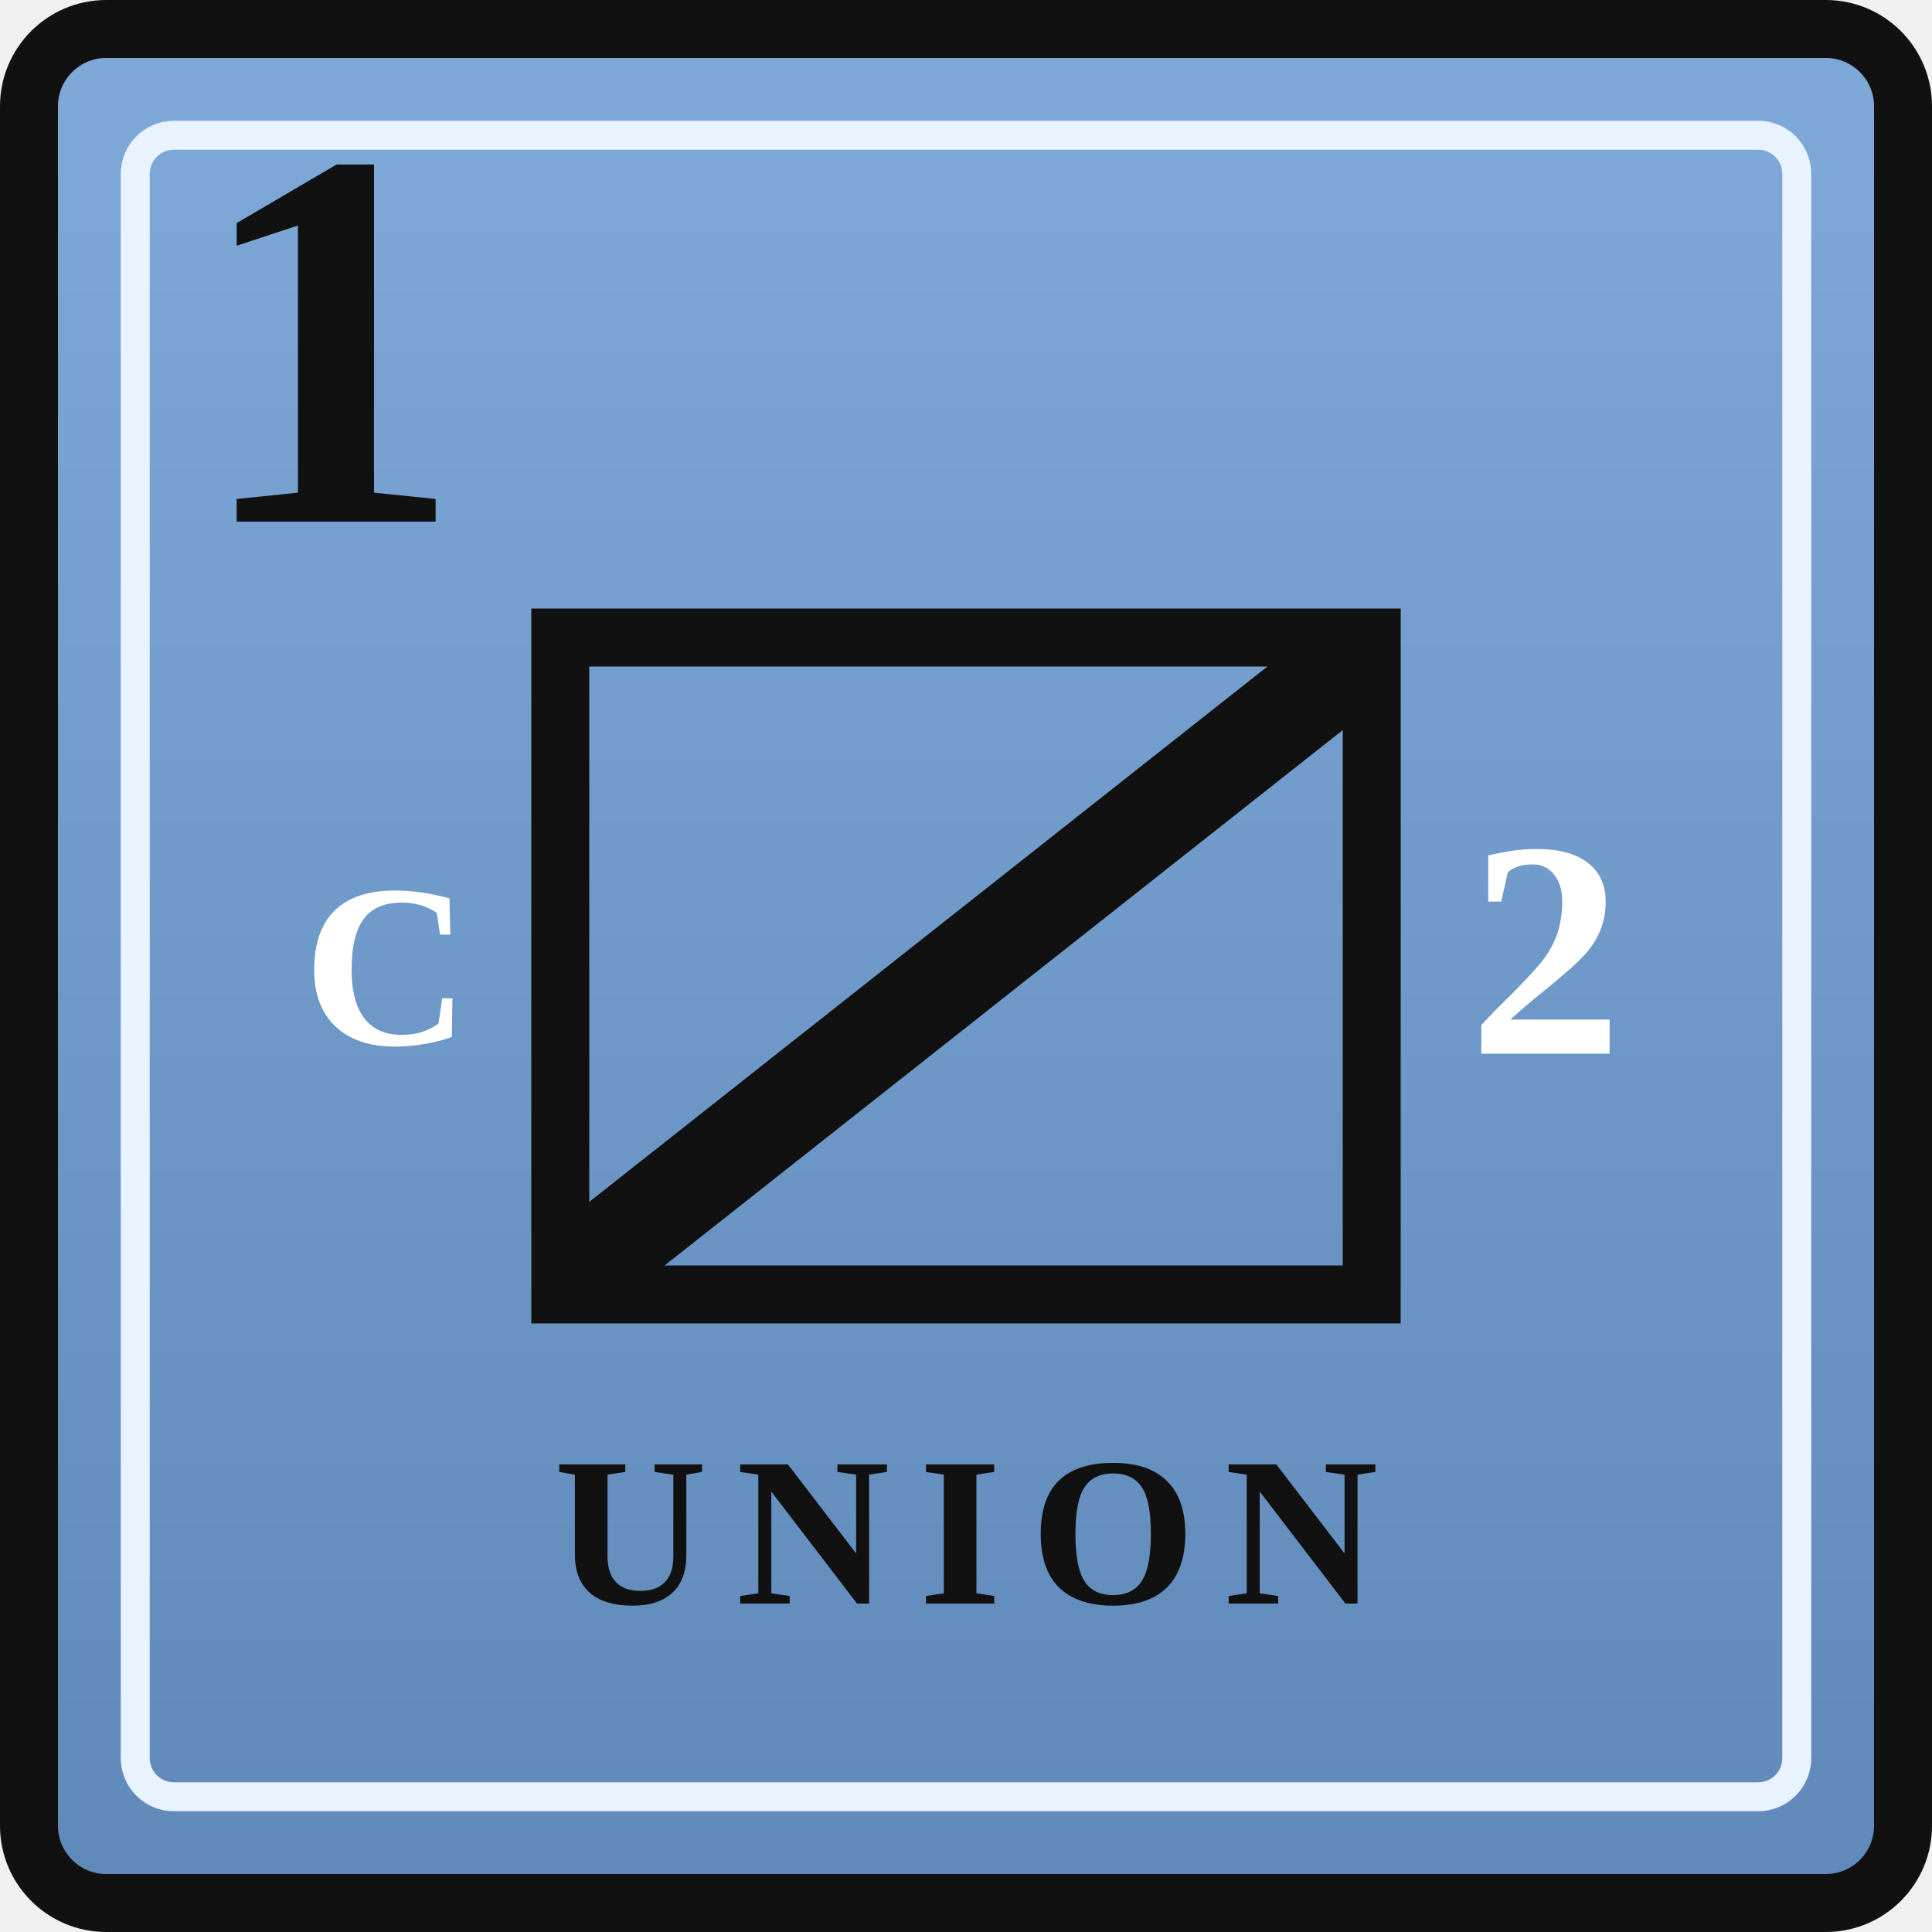
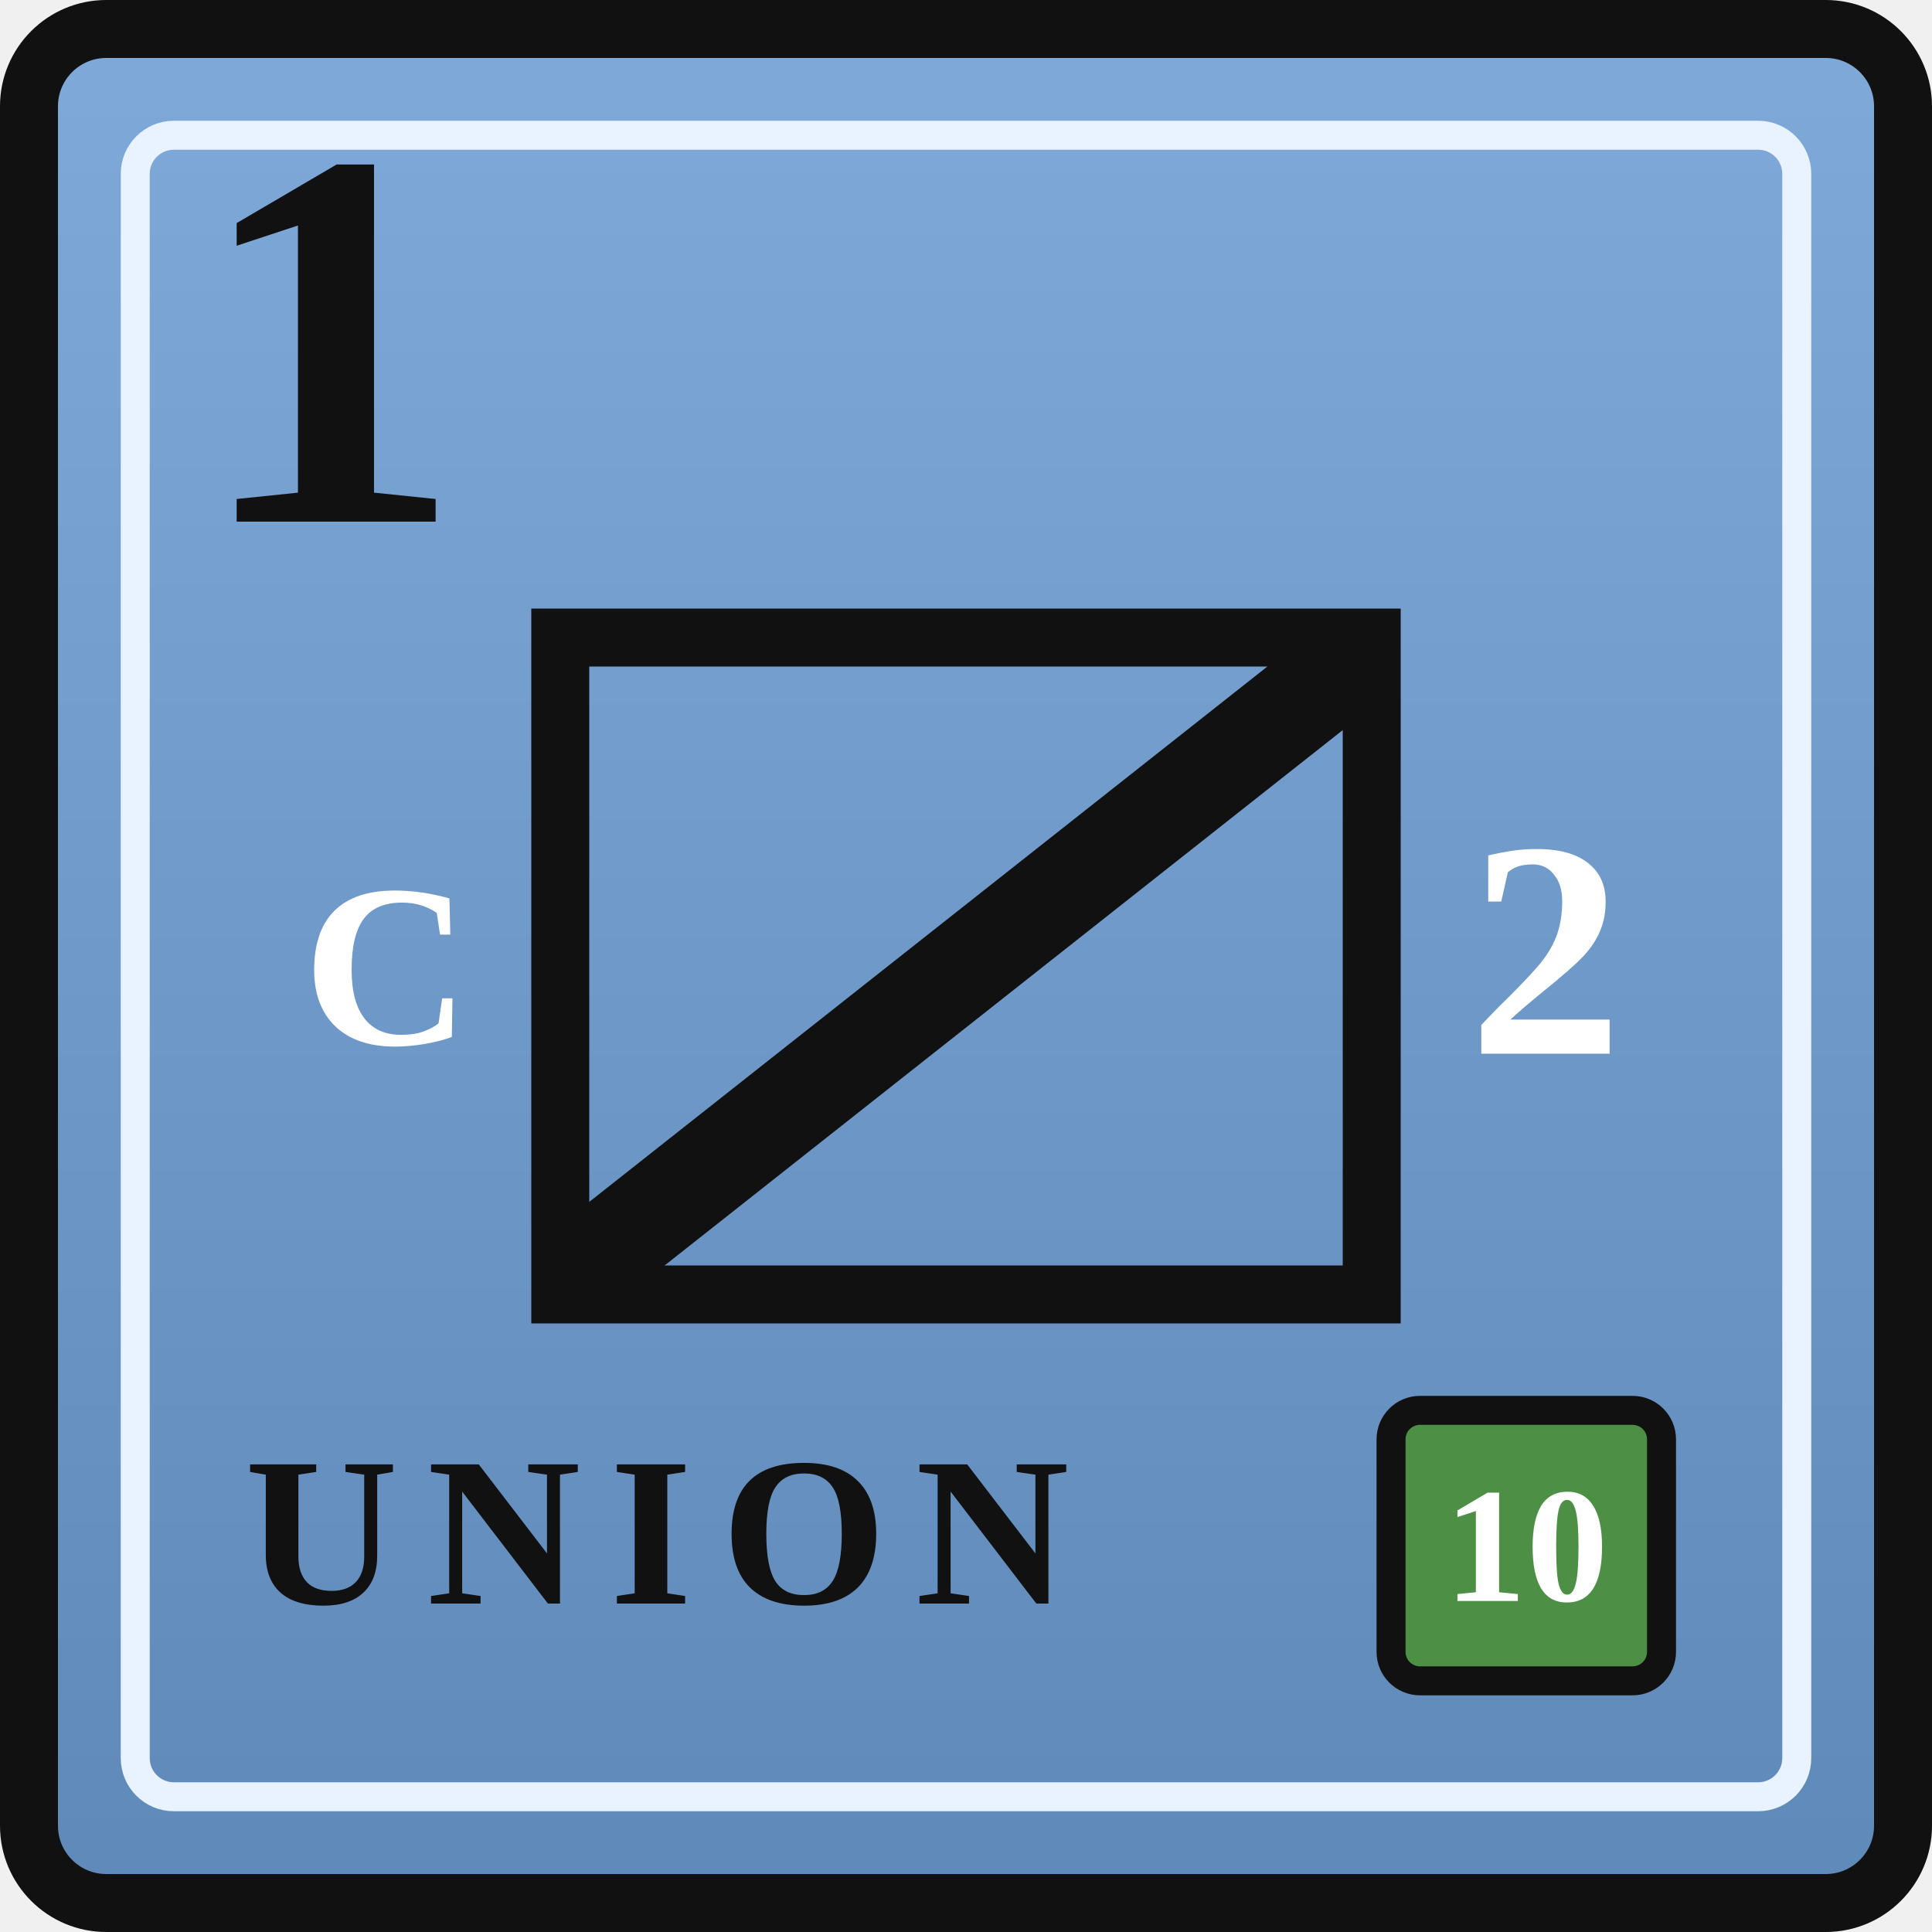
<svg xmlns="http://www.w3.org/2000/svg" width="0.5in" height="0.5in" viewBox="0 0 100 100">
  <defs>
    <linearGradient id="unionBlue" x1="0" y1="0" x2="0" y2="1">
      <stop offset="0%" stop-color="#7ea9d8" />
      <stop offset="100%" stop-color="#5f89b9" />
    </linearGradient>
  </defs>
  <rect x="1.5" y="1.5" width="97" height="97" rx="4" fill="url(#unionBlue)" stroke="#111111" stroke-width="3" />
  <rect x="7" y="7" width="86" height="86" rx="2" fill="none" stroke="#e9f2ff" stroke-width="1.5" />
  <text x="10" y="27" font-family="Georgia, 'Times New Roman', serif" font-size="28" font-weight="700" fill="#111111">1</text>
  <rect x="29" y="33" width="42" height="34" fill="none" stroke="#111111" stroke-width="3" />
  <text x="20" y="50" text-anchor="middle" dominant-baseline="central" font-family="Georgia, 'Times New Roman', serif" font-size="12" font-weight="700" fill="#ffffff">C</text>
  <g stroke="#111111" stroke-width="5" stroke-linecap="round">
    <line x1="31" y1="65" x2="69" y2="35" />
  </g>
  <text x="80" y="50" text-anchor="middle" dominant-baseline="middle" font-family="Georgia, 'Times New Roman', serif" font-size="16" font-weight="700" fill="#ffffff">2</text>
-   <text x="50" y="83" text-anchor="middle" font-family="Georgia, 'Times New Roman', serif" font-size="11" font-weight="700" letter-spacing="1.5" fill="#111111">UNION</text>
+   <rect x="72" y="73" width="14" height="14" rx="1.5" fill="#4d8f45" stroke="#111111" stroke-width="1.5" />
+   <text x="79" y="80" text-anchor="middle" dominant-baseline="central" font-family="Georgia, 'Times New Roman', serif" font-size="8.5" font-weight="700" fill="#ffffff">10</text>
+   <text x="34" y="83" text-anchor="middle" font-family="Georgia, 'Times New Roman', serif" font-size="11" font-weight="700" letter-spacing="1.5" fill="#111111">UNION</text>
</svg>
